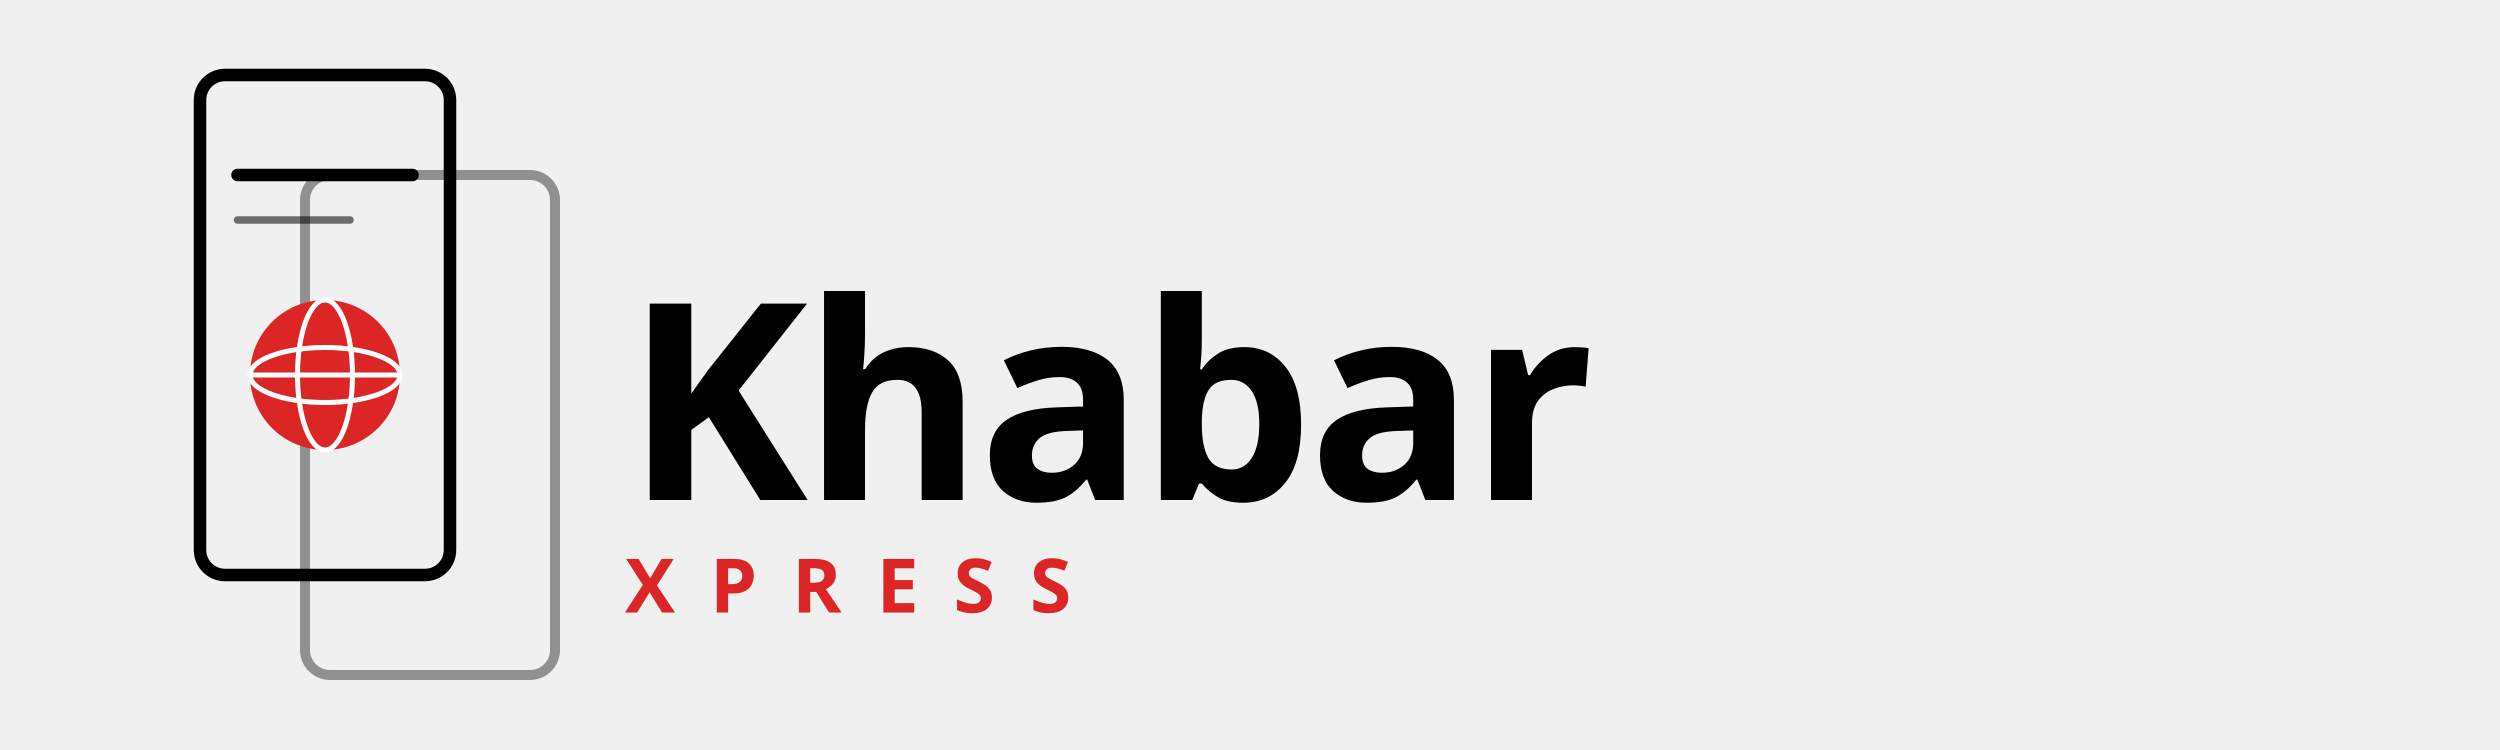
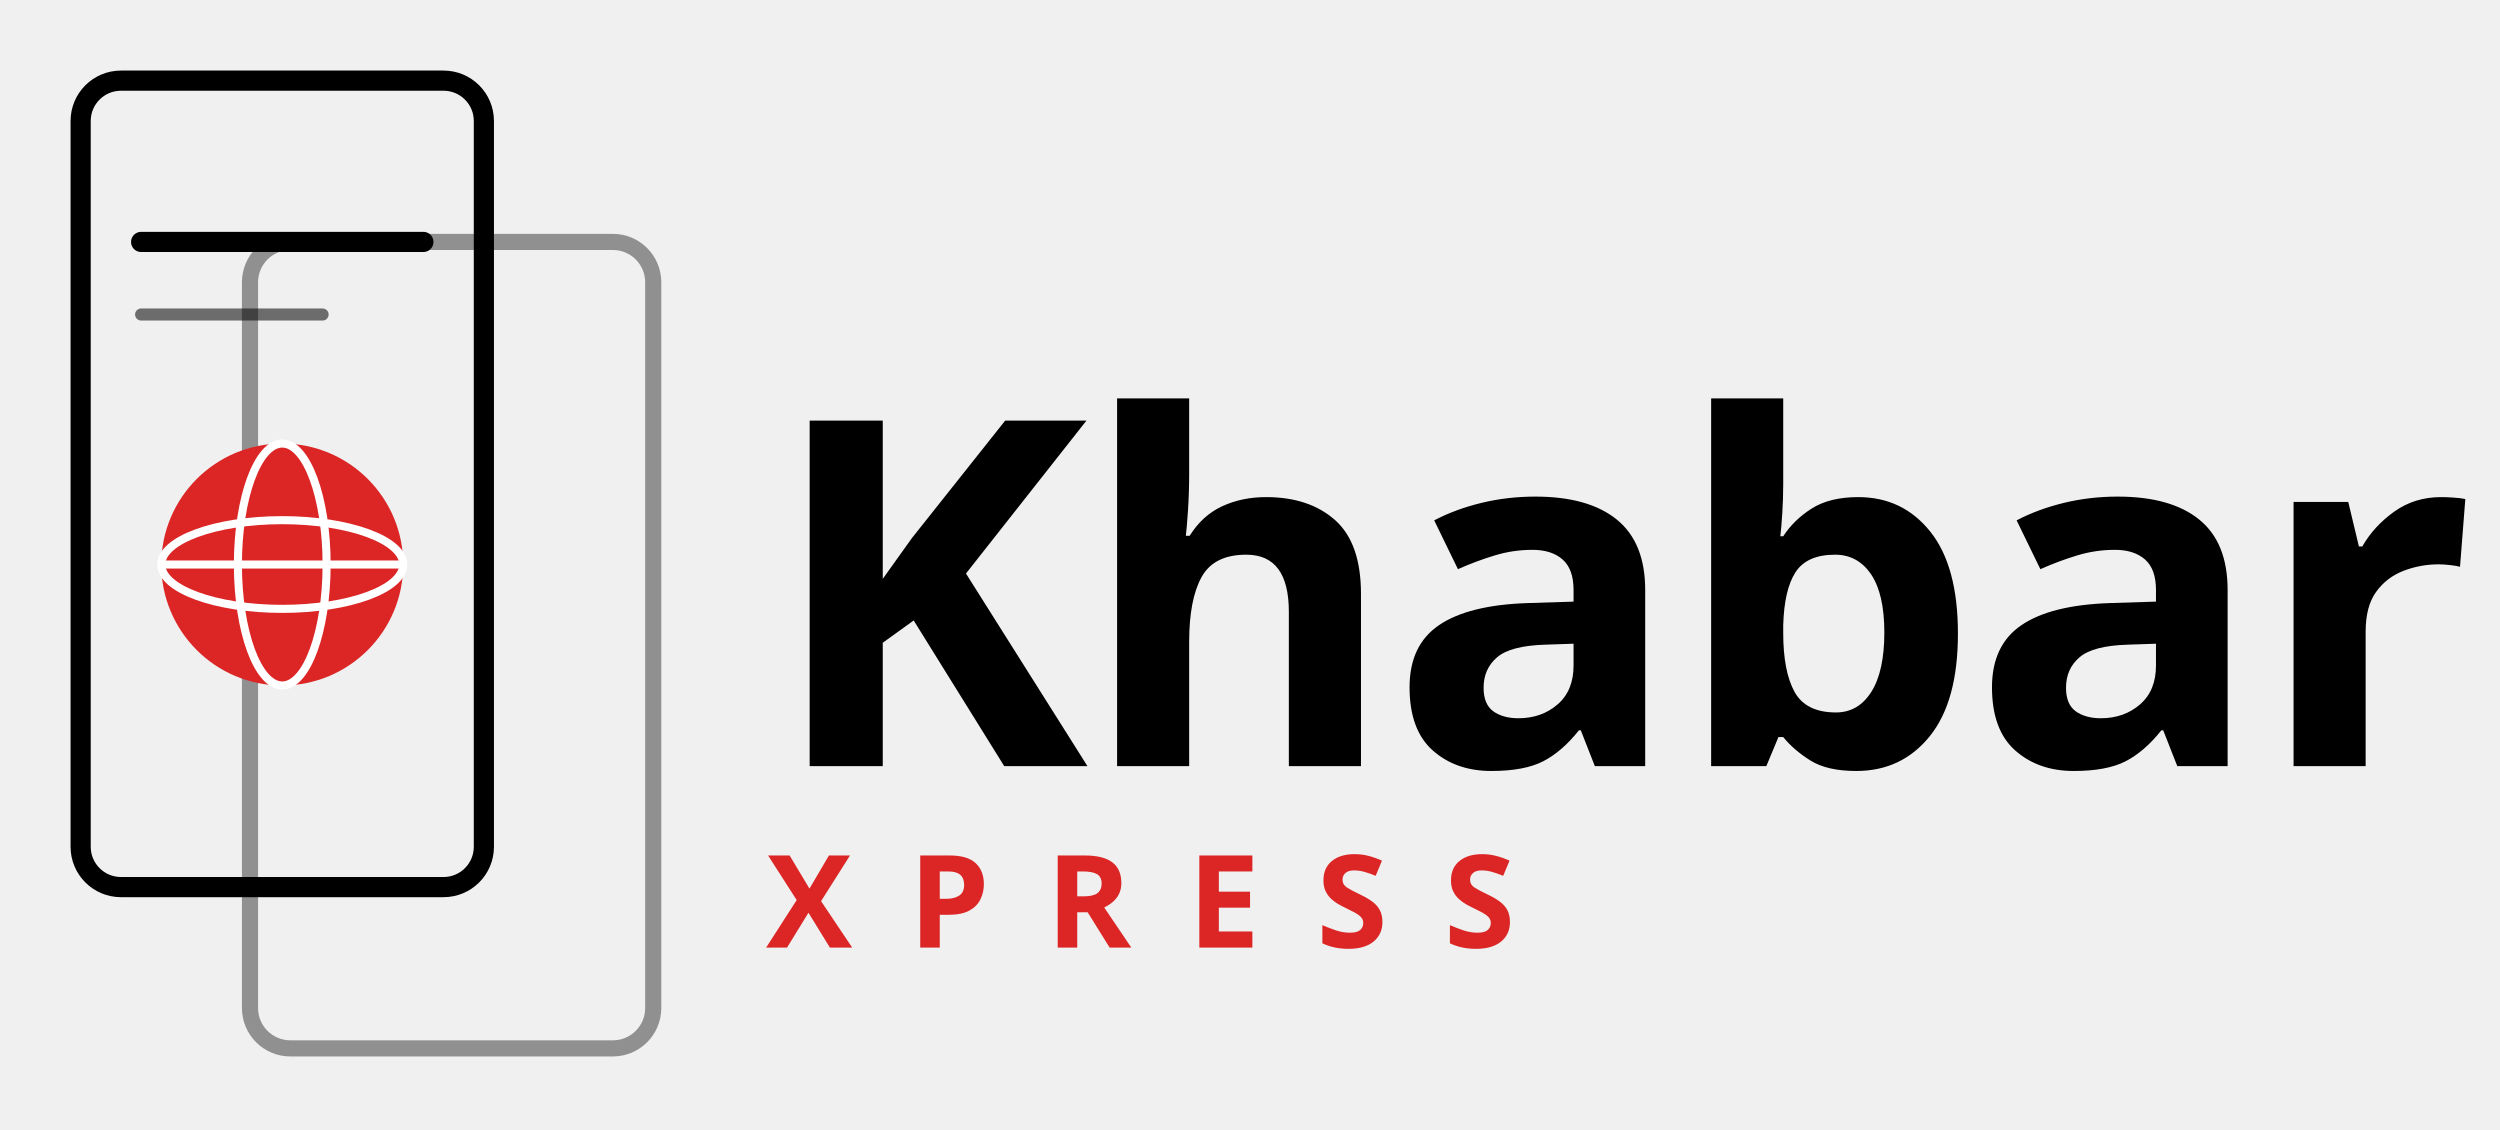
- <svg xmlns="http://www.w3.org/2000/svg" viewBox="0 0 1000 300" role="img" aria-label="Khabar Xpress">
+ <svg xmlns="http://www.w3.org/2000/svg" viewBox="0 0 620 280" role="img" aria-label="Khabar Xpress">
  <g>
-     <rect x="122" y="70" width="100" height="200" rx="10" ry="10" fill="none" stroke="currentColor" stroke-width="4" opacity="0.4" />
-     <rect x="80" y="30" width="100" height="200" rx="10" ry="10" fill="none" stroke="currentColor" stroke-width="5" />
-     <line x1="95" y1="70" x2="165" y2="70" stroke="currentColor" stroke-width="5" stroke-linecap="round" />
-     <line x1="95" y1="88" x2="140" y2="88" stroke="currentColor" stroke-width="3" stroke-linecap="round" opacity="0.55" />
-     <g transform="translate(130, 150)">
+     <rect x="62" y="60" width="100" height="200" rx="10" ry="10" fill="none" stroke="currentColor" stroke-width="4" opacity="0.4" />
+     <rect x="20" y="20" width="100" height="200" rx="10" ry="10" fill="none" stroke="currentColor" stroke-width="5" />
+     <line x1="35" y1="60" x2="105" y2="60" stroke="currentColor" stroke-width="5" stroke-linecap="round" />
+     <line x1="35" y1="78" x2="80" y2="78" stroke="currentColor" stroke-width="3" stroke-linecap="round" opacity="0.55" />
+     <g transform="translate(70, 140)">
      <circle r="30" fill="#dc2626" />
      <ellipse rx="30" ry="11" fill="none" stroke="#ffffff" stroke-width="2" />
      <ellipse rx="11" ry="30" fill="none" stroke="#ffffff" stroke-width="2" />
      <line x1="-30" y1="0" x2="30" y2="0" stroke="#ffffff" stroke-width="2" />
    </g>
  </g>
  <g font-family="Noto Sans, system-ui, -apple-system, 'Segoe UI', Roboto, 'Helvetica Neue', Arial, sans-serif">
-     <text x="250" y="200" font-size="110" font-weight="900" fill="currentColor" letter-spacing="-2">Khabar</text>
-     <g font-size="30" font-weight="700" fill="#dc2626" letter-spacing="14">
-       <text x="250" y="245">XPRESS</text>
+     <text x="190" y="190" font-size="120" font-weight="900" fill="currentColor" letter-spacing="-2">Khabar</text>
+     <g font-size="32" font-weight="700" fill="#dc2626" letter-spacing="14">
+       <text x="190" y="235">XPRESS</text>
    </g>
  </g>
</svg>
